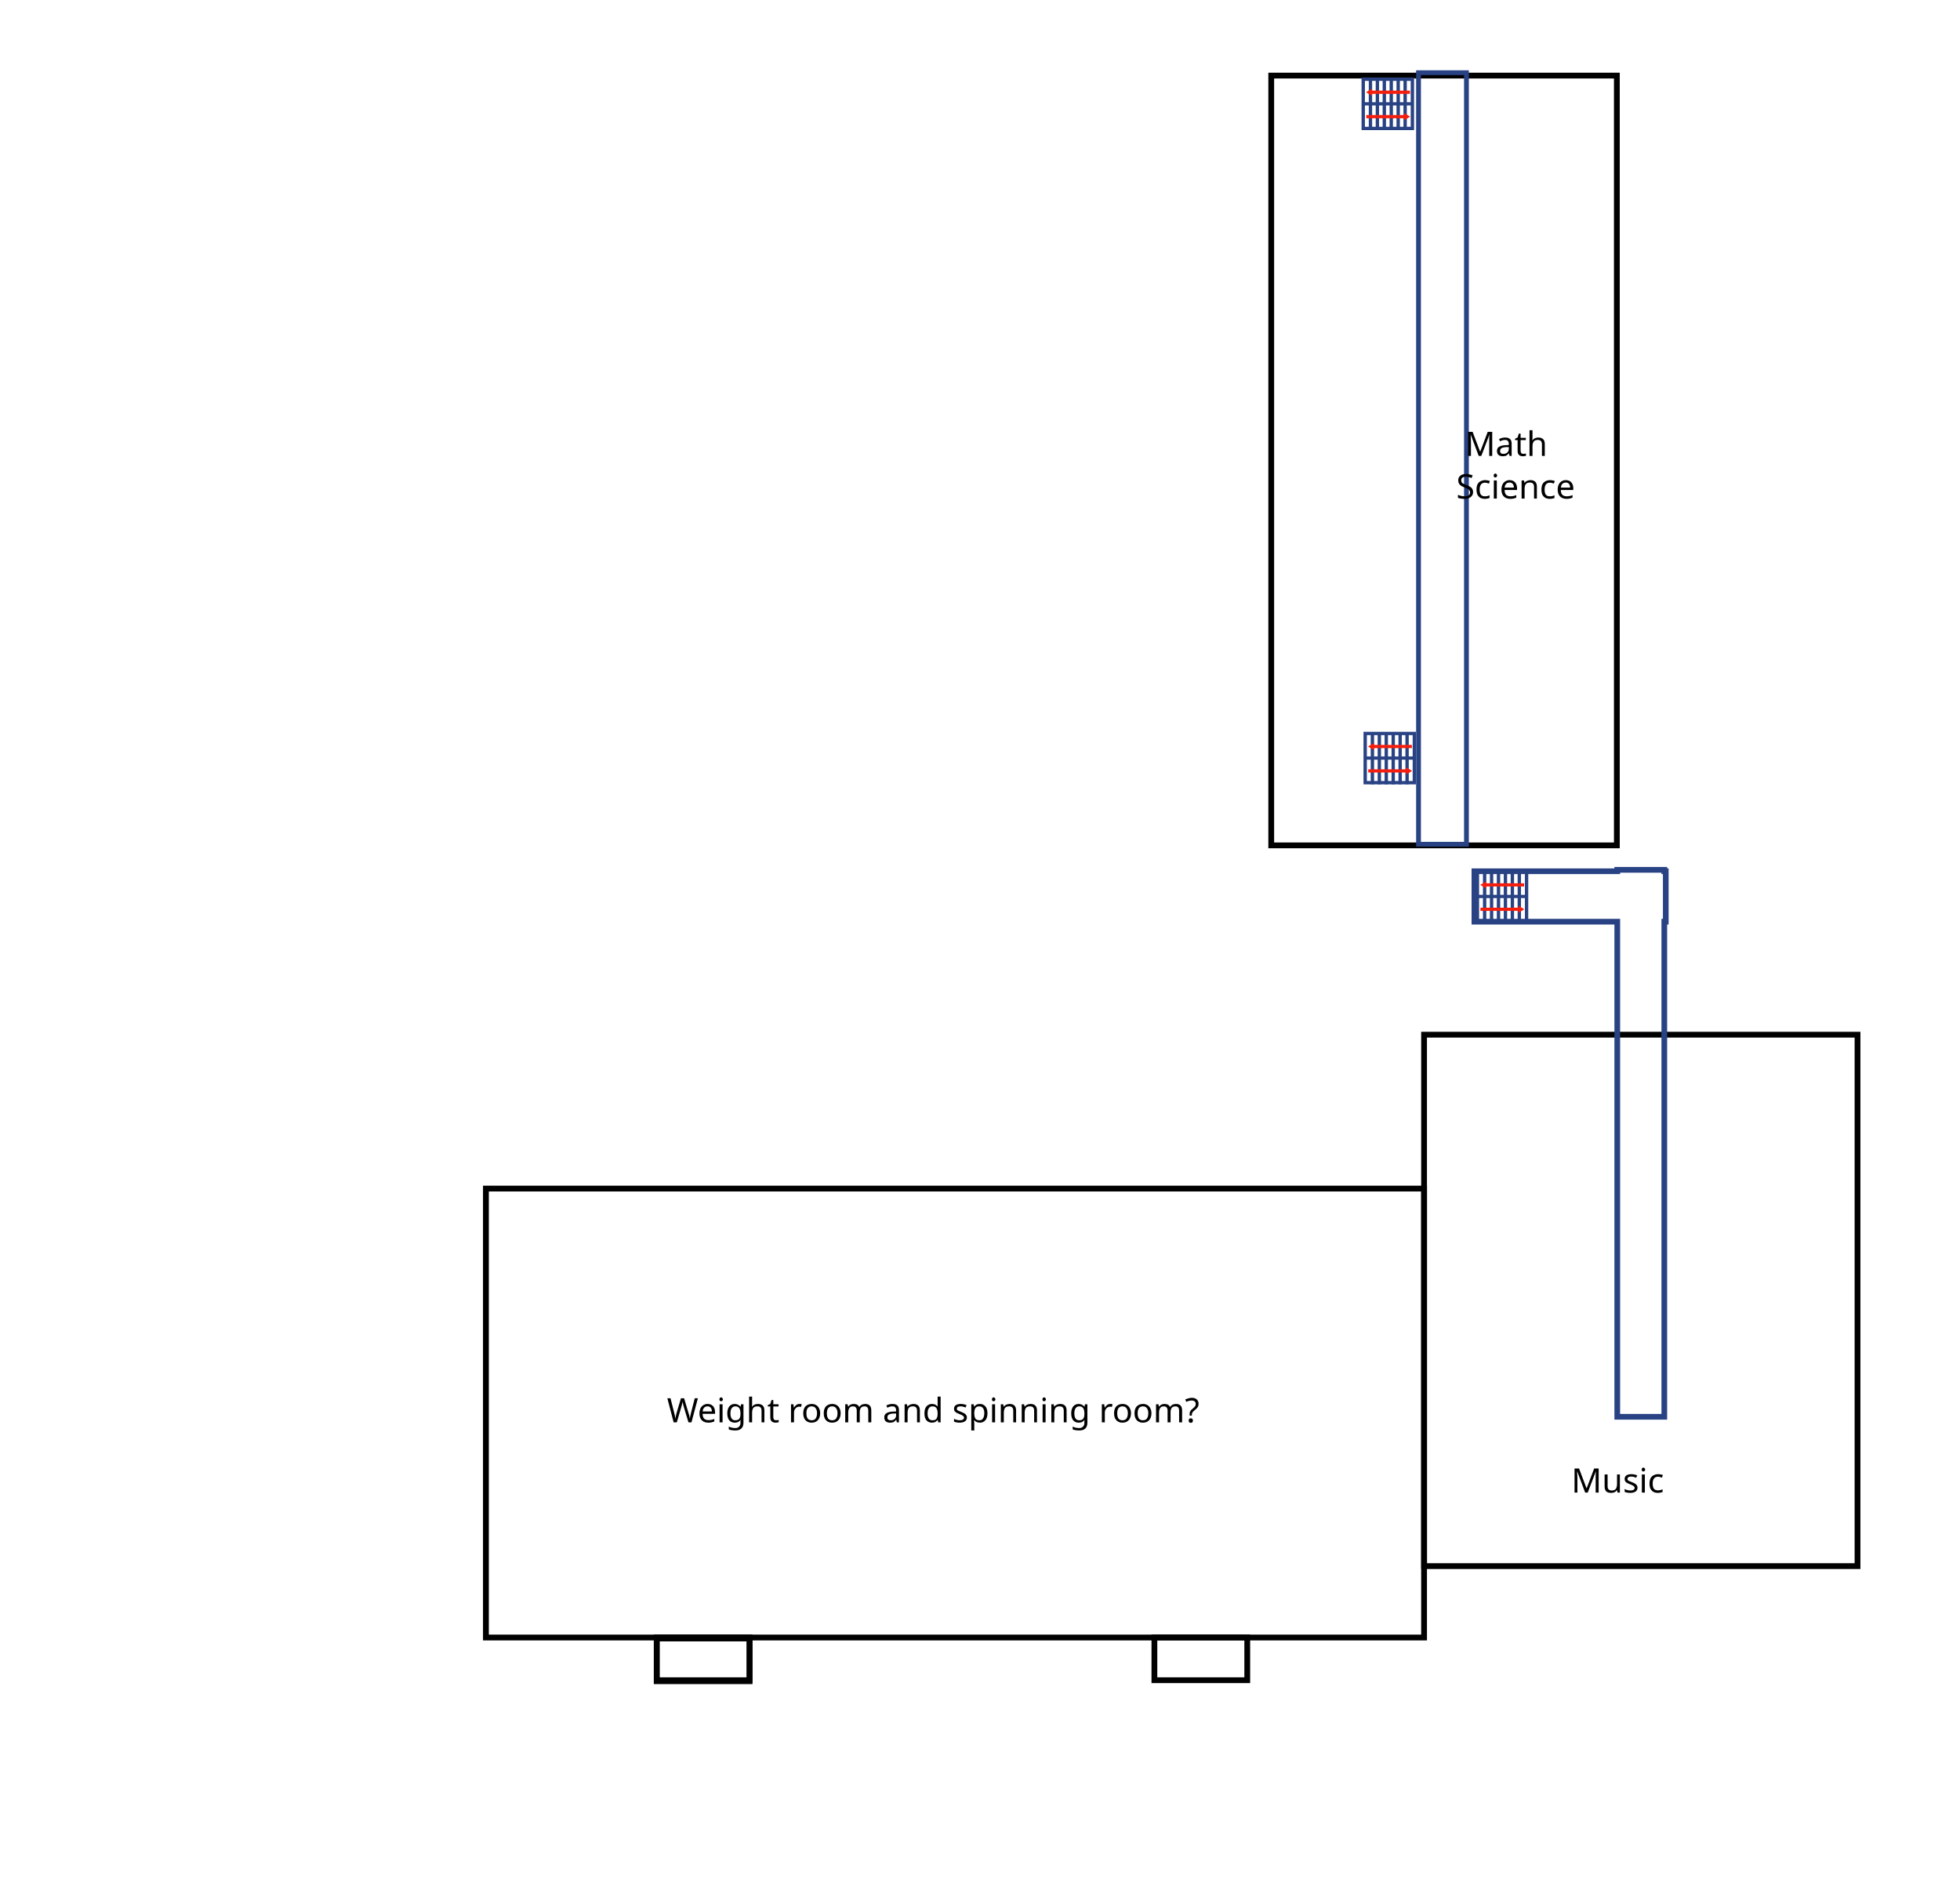
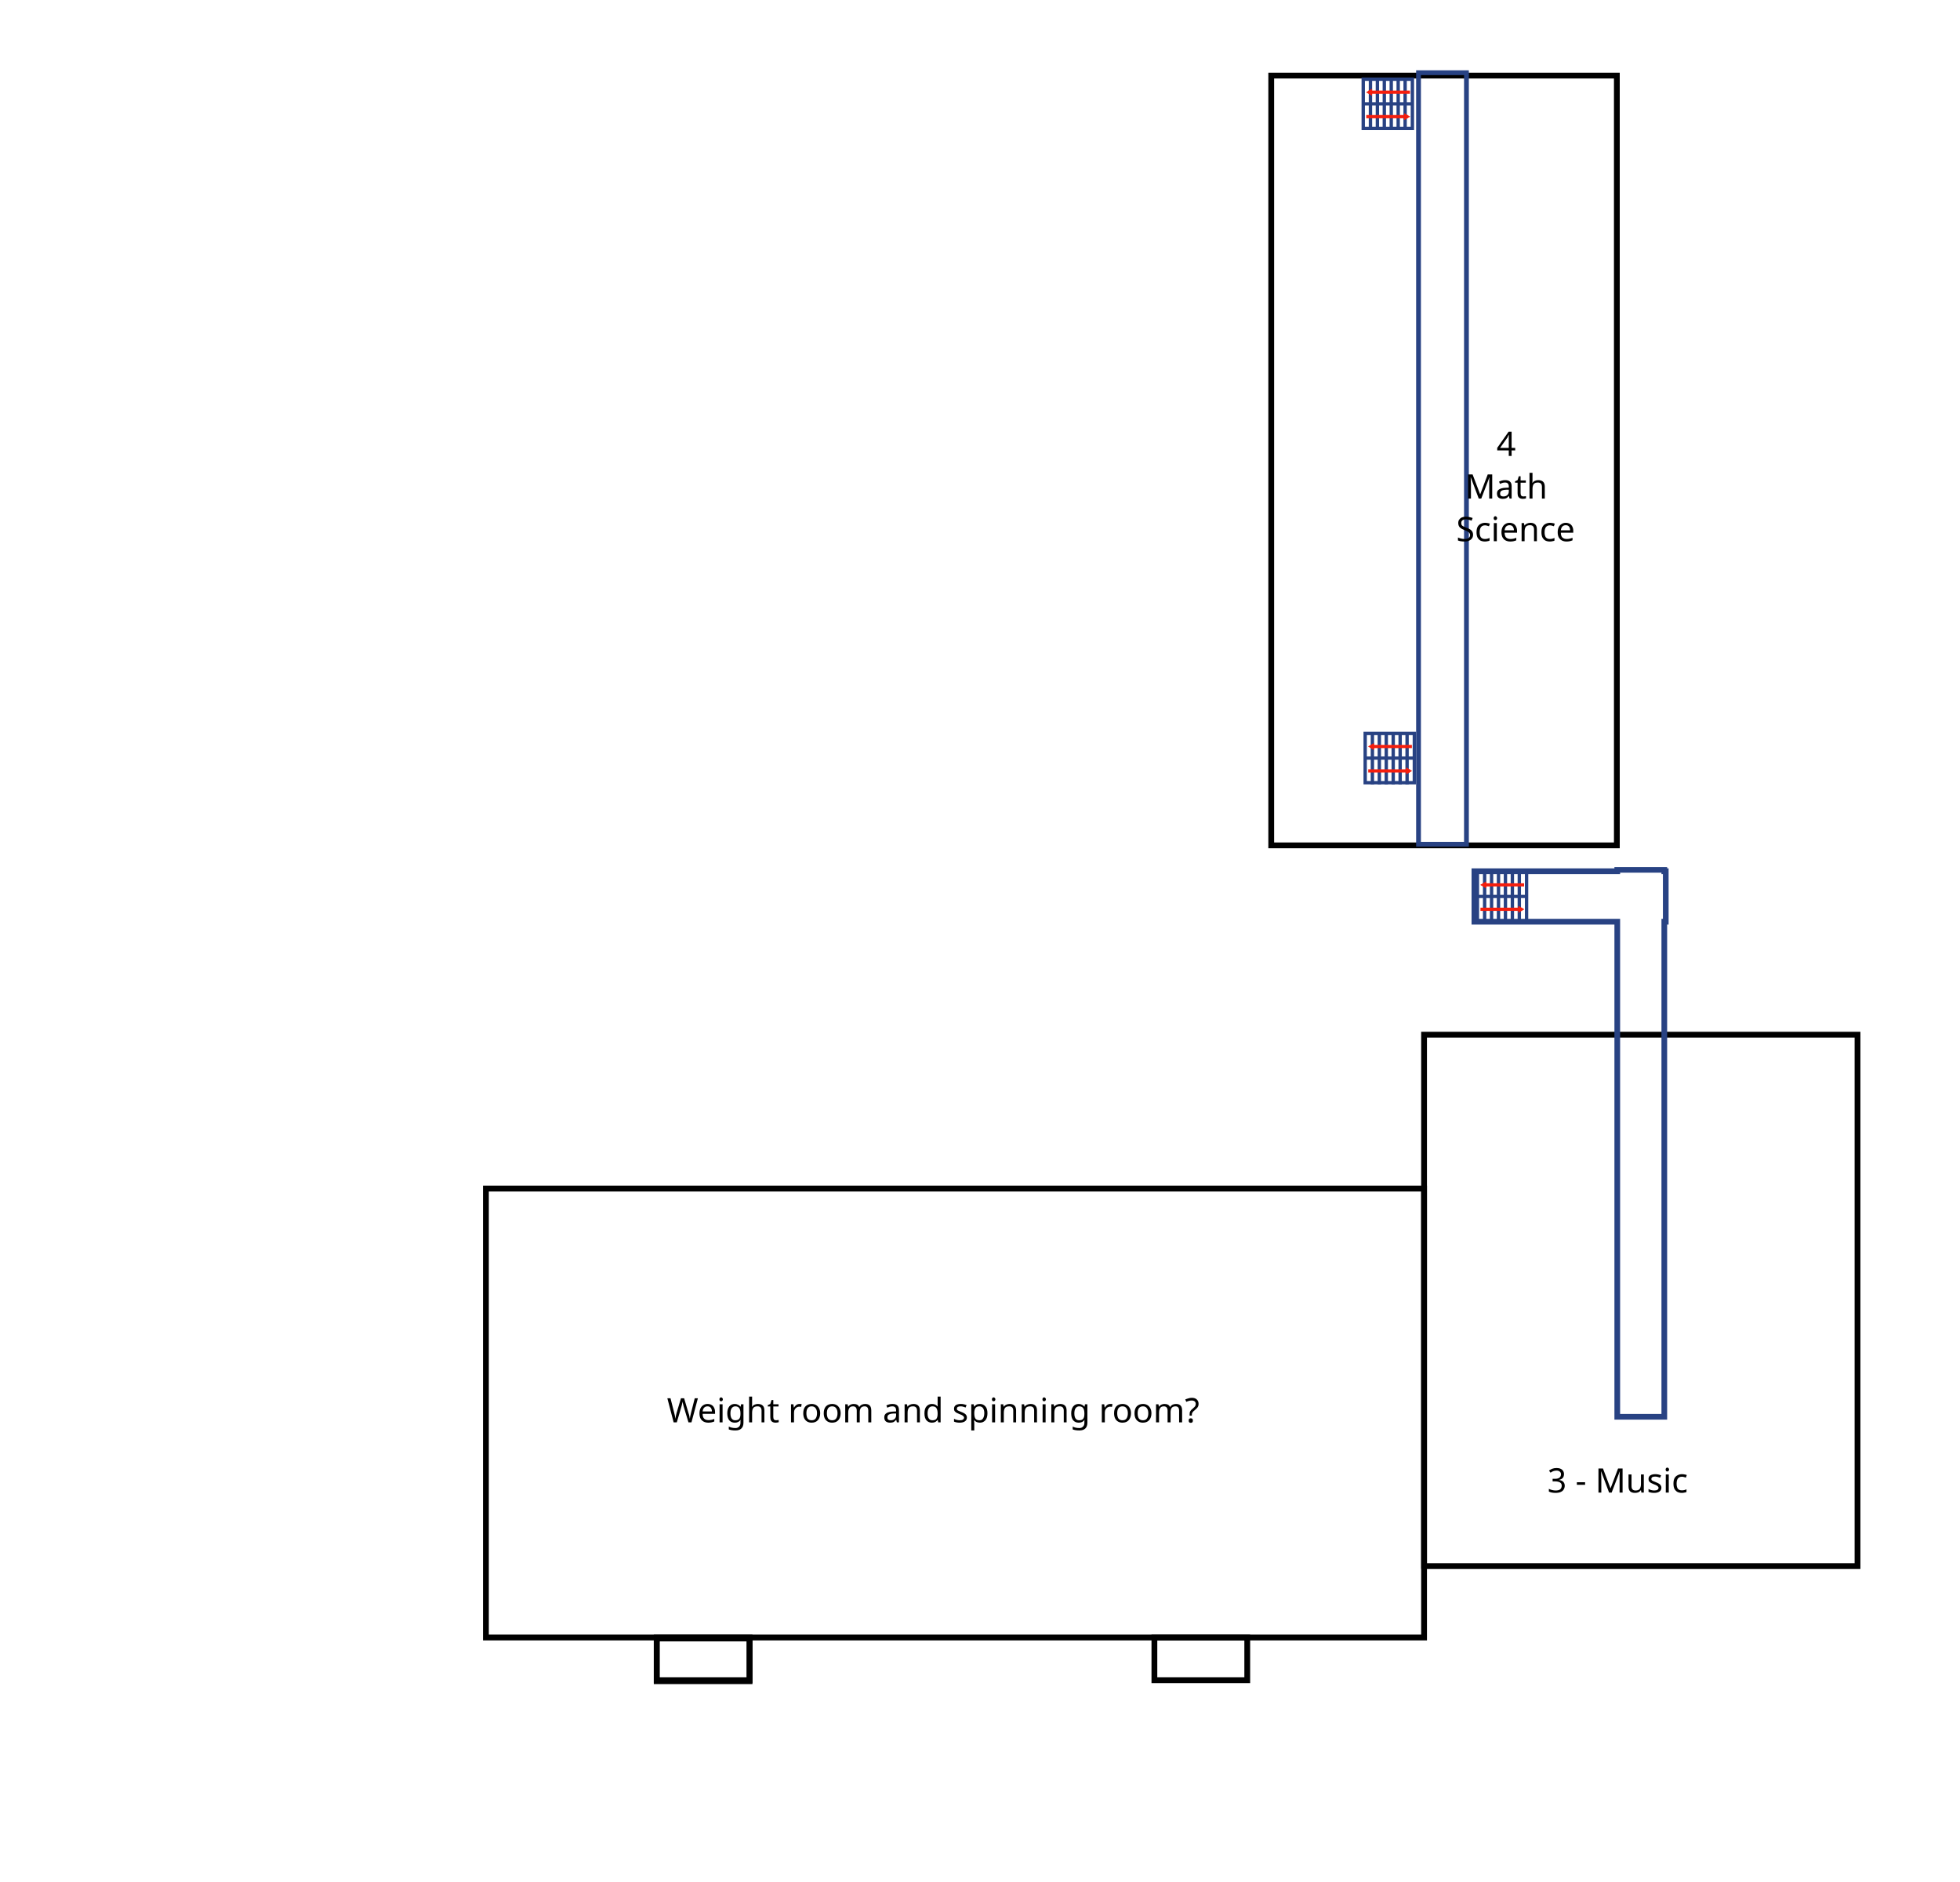
<svg xmlns="http://www.w3.org/2000/svg" width="204.497mm" height="196.331mm" viewBox="0 0 204.497 196.331" version="1.1" id="svg1" xml:space="preserve">
  <defs id="defs1">
    <marker style="overflow:visible" id="Triangle-6" refX="0" refY="0" orient="auto-start-reverse" markerWidth="0.35" markerHeight="0.35" viewBox="0 0 1 1" preserveAspectRatio="xMidYMid">
      <path transform="scale(0.5)" style="fill:context-stroke;fill-rule:evenodd;stroke:context-stroke;stroke-width:1pt" d="M 5.77,0 -2.88,5 V -5 Z" id="path135-1" />
    </marker>
    <marker style="overflow:visible" id="Triangle-3" refX="0" refY="0" orient="auto-start-reverse" markerWidth="0.35" markerHeight="0.35" viewBox="0 0 1 1" preserveAspectRatio="xMidYMid">
      <path transform="scale(0.5)" style="fill:context-stroke;fill-rule:evenodd;stroke:context-stroke;stroke-width:1pt" d="M 5.77,0 -2.88,5 V -5 Z" id="path135-4" />
    </marker>
    <marker style="overflow:visible" id="Triangle-6-6-9" refX="0" refY="0" orient="auto-start-reverse" markerWidth="0.35" markerHeight="0.35" viewBox="0 0 1 1" preserveAspectRatio="xMidYMid">
      <path transform="scale(0.5)" style="fill:context-stroke;fill-rule:evenodd;stroke:context-stroke;stroke-width:1pt" d="M 5.77,0 -2.88,5 V -5 Z" id="path135-1-3-6" />
    </marker>
    <marker style="overflow:visible" id="Triangle-6-6-4" refX="0" refY="0" orient="auto-start-reverse" markerWidth="0.35" markerHeight="0.35" viewBox="0 0 1 1" preserveAspectRatio="xMidYMid">
      <path transform="scale(0.5)" style="fill:context-stroke;fill-rule:evenodd;stroke:context-stroke;stroke-width:1pt" d="M 5.77,0 -2.88,5 V -5 Z" id="path135-1-3-2" />
    </marker>
    <marker style="overflow:visible" id="Triangle-2" refX="0" refY="0" orient="auto-start-reverse" markerWidth="0.35" markerHeight="0.35" viewBox="0 0 1 1" preserveAspectRatio="xMidYMid">
      <path transform="scale(0.5)" style="fill:context-stroke;fill-rule:evenodd;stroke:context-stroke;stroke-width:1pt" d="M 5.77,0 -2.88,5 V -5 Z" id="path135-2" />
    </marker>
    <marker style="overflow:visible" id="Triangle-6-6-4-4" refX="0" refY="0" orient="auto-start-reverse" markerWidth="0.35" markerHeight="0.35" viewBox="0 0 1 1" preserveAspectRatio="xMidYMid">
      <path transform="scale(0.5)" style="fill:context-stroke;fill-rule:evenodd;stroke:context-stroke;stroke-width:1pt" d="M 5.77,0 -2.88,5 V -5 Z" id="path135-1-3-2-8" />
    </marker>
    <clipPath clipPathUnits="userSpaceOnUse" id="clipPath150">
      <rect style="fill:#979797;fill-opacity:1;stroke:#f6f40b;stroke-width:0.5;stroke-linecap:square;stroke-miterlimit:3;stroke-opacity:1" id="rect151" width="204.21" height="195.996" x="4.183" y="14.867" ry="0.2" />
    </clipPath>
    <clipPath clipPathUnits="userSpaceOnUse" id="clipPath150-2">
      <rect style="fill:#979797;fill-opacity:1;stroke:#f6f40b;stroke-width:0.5;stroke-linecap:square;stroke-miterlimit:3;stroke-opacity:1" id="rect151-3" width="204.21" height="195.996" x="4.183" y="14.867" ry="0.2" />
    </clipPath>
    <clipPath clipPathUnits="userSpaceOnUse" id="clipPath150-9">
      <rect style="fill:#979797;fill-opacity:1;stroke:#f6f40b;stroke-width:0.5;stroke-linecap:square;stroke-miterlimit:3;stroke-opacity:1" id="rect151-2" width="204.21" height="195.996" x="4.183" y="14.867" ry="0.2" />
    </clipPath>
    <marker style="overflow:visible" id="Triangle-6-6-4-7" refX="0" refY="0" orient="auto-start-reverse" markerWidth="0.35" markerHeight="0.35" viewBox="0 0 1 1" preserveAspectRatio="xMidYMid">
      <path transform="scale(0.5)" style="fill:context-stroke;fill-rule:evenodd;stroke:context-stroke;stroke-width:1pt" d="M 5.77,0 -2.88,5 V -5 Z" id="path135-1-3-2-6" />
    </marker>
    <marker style="overflow:visible" id="Triangle-3-8" refX="0" refY="0" orient="auto-start-reverse" markerWidth="0.35" markerHeight="0.35" viewBox="0 0 1 1" preserveAspectRatio="xMidYMid">
      <path transform="scale(0.5)" style="fill:context-stroke;fill-rule:evenodd;stroke:context-stroke;stroke-width:1pt" d="M 5.77,0 -2.88,5 V -5 Z" id="path135-4-9" />
    </marker>
    <marker style="overflow:visible" id="Triangle-3-4" refX="0" refY="0" orient="auto-start-reverse" markerWidth="0.35" markerHeight="0.35" viewBox="0 0 1 1" preserveAspectRatio="xMidYMid">
      <path transform="scale(0.5)" style="fill:context-stroke;fill-rule:evenodd;stroke:context-stroke;stroke-width:1pt" d="M 5.77,0 -2.88,5 V -5 Z" id="path135-4-8" />
    </marker>
    <clipPath clipPathUnits="userSpaceOnUse" id="clipPath150-5">
      <rect style="fill:#979797;fill-opacity:1;stroke:#f6f40b;stroke-width:0.5;stroke-linecap:square;stroke-miterlimit:3;stroke-opacity:1" id="rect151-7" width="204.21" height="195.996" x="4.183" y="14.867" ry="0.2" />
    </clipPath>
+     <marker style="overflow:visible" id="Triangle-6-4" refX="0" refY="0" orient="auto-start-reverse" markerWidth="0.35" markerHeight="0.35" viewBox="0 0 1 1" preserveAspectRatio="xMidYMid">
+       <path transform="scale(0.5)" style="fill:context-stroke;fill-rule:evenodd;stroke:context-stroke;stroke-width:1pt" d="M 5.77,0 -2.88,5 V -5 Z" id="path135-1-8" />
+     </marker>
+     <marker style="overflow:visible" id="Triangle-3-5" refX="0" refY="0" orient="auto-start-reverse" markerWidth="0.35" markerHeight="0.35" viewBox="0 0 1 1" preserveAspectRatio="xMidYMid">
+       <path transform="scale(0.5)" style="fill:context-stroke;fill-rule:evenodd;stroke:context-stroke;stroke-width:1pt" d="M 5.77,0 -2.88,5 V -5 Z" id="path135-4-4" />
+     </marker>
+     <marker style="overflow:visible" id="Triangle-3-55" refX="0" refY="0" orient="auto-start-reverse" markerWidth="0.35" markerHeight="0.35" viewBox="0 0 1 1" preserveAspectRatio="xMidYMid">
+       <path transform="scale(0.5)" style="fill:context-stroke;fill-rule:evenodd;stroke:context-stroke;stroke-width:1pt" d="M 5.77,0 -2.88,5 V -5 Z" id="path135-4-1" />
+     </marker>
+     <marker style="overflow:visible" id="Triangle-3-9" refX="0" refY="0" orient="auto-start-reverse" markerWidth="0.35" markerHeight="0.35" viewBox="0 0 1 1" preserveAspectRatio="xMidYMid">
+       <path transform="scale(0.5)" style="fill:context-stroke;fill-rule:evenodd;stroke:context-stroke;stroke-width:1pt" d="M 5.77,0 -2.88,5 V -5 Z" id="path135-4-2" />
+     </marker>
  </defs>
  <g id="layer9" style="display:inline" transform="translate(-3.750943,-14.72316)">
-     <rect style="display:inline;fill:none;stroke:#000000;stroke-width:0.603;stroke-linecap:square;stroke-miterlimit:3;stroke-opacity:1" id="rect6-9" width="36.06" height="80.331" x="136.385" y="22.612" />
-     <rect style="display:inline;fill:none;stroke:#000000;stroke-width:0.603;stroke-linecap:square;stroke-miterlimit:3;stroke-opacity:1" id="rect8-3" width="45.224" height="55.458" x="152.331" y="122.699" />
+     <rect style="display:inline;fill:none;stroke:#000000;stroke-width:0.603;stroke-linecap:square;stroke-miterlimit:3;stroke-opacity:1" id="building-4-0" width="36.06" height="80.331" x="136.385" y="22.612" />
+     <rect style="display:inline;fill:none;stroke:#000000;stroke-width:0.603;stroke-linecap:square;stroke-miterlimit:3;stroke-opacity:1" id="building-3-0" width="45.224" height="55.458" x="152.331" y="122.699" />
    <rect style="display:inline;fill:none;stroke:#000000;stroke-width:0.603;stroke-linecap:square;stroke-miterlimit:3;stroke-opacity:1" id="rect12-5" width="9.688" height="4.456" x="72.269" y="185.711" />
    <rect style="display:inline;fill:none;stroke:#000000;stroke-width:0.603;stroke-linecap:square;stroke-miterlimit:3;stroke-opacity:1" id="rect13-86" width="9.688" height="4.456" x="72.269" y="185.608" />
    <rect style="display:inline;fill:none;stroke:#000000;stroke-width:0.603;stroke-linecap:square;stroke-miterlimit:3;stroke-opacity:1" id="rect14-7" width="9.688" height="4.456" x="124.195" y="185.608" />
-     <rect style="display:inline;fill:none;stroke:#000000;stroke-width:0.605;stroke-linecap:square;stroke-miterlimit:3;stroke-opacity:1" id="rect2-22" width="97.882" height="46.848" x="54.449" y="138.759" />
-     <rect style="display:inline;fill:none;fill-opacity:1;stroke:#284283;stroke-width:0.5;stroke-linecap:square;stroke-miterlimit:3;stroke-dasharray:none;stroke-opacity:1" id="rect19-6-97" width="5" height="80.516" x="151.753" y="22.31" />
-     <path id="rect26-5" style="display:inline;fill:none;fill-opacity:1;stroke:#284283;stroke-width:0.593;stroke-linecap:square;stroke-miterlimit:3;stroke-dasharray:none;stroke-opacity:1" d="m 172.489,105.497 v 0.146 H 157.583 v 5.264 h 14.906 v 51.667 h 4.907 v -51.667 h 0.152 v -5.264 h -0.152 v -0.146 z" />
+     <rect style="display:inline;fill:none;stroke:#000000;stroke-width:0.605;stroke-linecap:square;stroke-miterlimit:3;stroke-opacity:1" id="building-2-0" width="97.882" height="46.848" x="54.449" y="138.759" />
+     <rect style="display:inline;fill:none;fill-opacity:1;stroke:#284283;stroke-width:0.5;stroke-linecap:square;stroke-miterlimit:3;stroke-dasharray:none;stroke-opacity:1" id="hallway4-0" width="5" height="80.516" x="151.753" y="22.31" />
+     <path id="hallway3-0" style="display:inline;fill:none;fill-opacity:1;stroke:#284283;stroke-width:0.593;stroke-linecap:square;stroke-miterlimit:3;stroke-dasharray:none;stroke-opacity:1" d="m 172.489,105.497 v 0.146 H 157.583 v 5.264 h 14.906 v 51.667 h 4.907 v -51.667 h 0.152 v -5.264 h -0.152 v -0.146 z" />
    <text xml:space="preserve" style="font-size:3.528px;font-family:Sans;-inkscape-font-specification:'Sans, Normal';text-align:center;writing-mode:lr-tb;direction:ltr;text-anchor:middle;display:inline;fill:#000000;fill-opacity:1;stroke-width:0.4;stroke-linecap:square;stroke-miterlimit:3" x="103.407" y="163.159" id="text3">
      <tspan id="tspan3" style="stroke-width:0.4" x="103.407" y="163.159">Weight room and spinning room?</tspan>
    </text>
    <text xml:space="preserve" style="font-size:3.528px;font-family:Sans;-inkscape-font-specification:'Sans, Normal';text-align:center;writing-mode:lr-tb;direction:ltr;text-anchor:middle;display:inline;fill:#000000;fill-opacity:1;stroke-width:0.4;stroke-linecap:square;stroke-miterlimit:3" x="174.819" y="170.487" id="text4">
-       <tspan id="tspan4" style="stroke-width:0.4" x="174.819" y="170.487">Music</tspan>
+       <tspan id="tspan4" style="stroke-width:0.4" x="174.819" y="170.487">3 - Music</tspan>
    </text>
-     <g id="g68-9" style="display:inline" transform="rotate(180,107.736,123.8871)">
+     <g id="gstairs-I-0" style="display:inline" transform="rotate(180,107.736,123.8871)">
      <rect style="fill:none;stroke:#284283;stroke-width:0.35;stroke-linecap:square;stroke-miterlimit:3;stroke-dasharray:none;stroke-opacity:1" id="rect16-54" width="5.129" height="5.139" x="64.155" y="151.372" />
      <path style="fill:none;stroke:#284283;stroke-width:0.35;stroke-linecap:square;stroke-miterlimit:3;stroke-dasharray:none;stroke-opacity:1" d="m 64.913,151.372 v 5.044" id="path22-3" />
      <path style="fill:none;stroke:#284283;stroke-width:0.35;stroke-linecap:square;stroke-miterlimit:3;stroke-dasharray:none;stroke-opacity:1" d="m 65.637,151.372 v 5.044" id="path23-12" />
      <path style="fill:none;stroke:#284283;stroke-width:0.35;stroke-linecap:square;stroke-miterlimit:3;stroke-dasharray:none;stroke-opacity:1" d="m 66.36,151.372 v 5.044" id="path24-3" />
      <path style="fill:none;stroke:#284283;stroke-width:0.35;stroke-linecap:square;stroke-miterlimit:3;stroke-dasharray:none;stroke-opacity:1" d="m 67.084,151.372 v 5.044" id="path25-34" />
      <path style="fill:none;stroke:#284283;stroke-width:0.35;stroke-linecap:square;stroke-miterlimit:3;stroke-dasharray:none;stroke-opacity:1" d="m 67.807,151.372 v 5.044" id="path26-11" />
      <path style="fill:none;stroke:#284283;stroke-width:0.35;stroke-linecap:square;stroke-miterlimit:3;stroke-dasharray:none;stroke-opacity:1" d="m 68.531,151.372 v 5.044" id="path63-3" />
      <path style="fill:none;stroke:#f51e0d;stroke-width:0.337;stroke-linecap:square;stroke-miterlimit:3;stroke-dasharray:none;stroke-opacity:1;marker-end:url(#Triangle-6-6-4-7)" d="M 68.798,152.602 H 64.805" id="path64-8" />
      <path style="fill:none;stroke:#f51e0d;stroke-width:0.337;stroke-linecap:square;stroke-miterlimit:3;stroke-dasharray:none;stroke-opacity:1;marker-end:url(#Triangle-6-6-4-7)" d="m 64.58,155.149 h 3.993" id="path65-74" />
      <path style="fill:#284283;fill-opacity:1;stroke:none;stroke-width:0.35;stroke-linecap:square;stroke-miterlimit:3;stroke-dasharray:none;stroke-opacity:1" d="M 69.32,153.977 H 64.123" id="path66-2" />
      <path style="fill:#284283;fill-opacity:1;stroke:none;stroke-width:0.35;stroke-linecap:square;stroke-miterlimit:3;stroke-dasharray:none;stroke-opacity:1" d="M 69.295,154.13 H 64.149" id="path67-7" />
      <path style="fill:none;fill-opacity:1;stroke:#284283;stroke-width:0.337;stroke-linecap:square;stroke-miterlimit:3;stroke-dasharray:none;stroke-opacity:1" d="m 69.104,153.941 h -4.866" id="path68-7" />
    </g>
-     <g id="g1-9" style="display:inline">
+     <g id="gstairs-J-0" style="display:inline">
      <g id="g100-3" style="display:inline" transform="rotate(180,107.6341,89.74913)">
        <rect style="fill:none;stroke:#284283;stroke-width:0.35;stroke-linecap:square;stroke-miterlimit:3;stroke-dasharray:none;stroke-opacity:1" id="rect68-1" width="5.129" height="5.139" x="64.155" y="151.372" />
        <path style="fill:none;stroke:#284283;stroke-width:0.35;stroke-linecap:square;stroke-miterlimit:3;stroke-dasharray:none;stroke-opacity:1" d="m 64.913,151.372 v 5.044" id="path69-9" />
        <path style="fill:none;stroke:#284283;stroke-width:0.35;stroke-linecap:square;stroke-miterlimit:3;stroke-dasharray:none;stroke-opacity:1" d="m 65.637,151.372 v 5.044" id="path70-8" />
        <path style="fill:none;stroke:#284283;stroke-width:0.35;stroke-linecap:square;stroke-miterlimit:3;stroke-dasharray:none;stroke-opacity:1" d="m 66.36,151.372 v 5.044" id="path71-6" />
        <path style="fill:none;stroke:#284283;stroke-width:0.35;stroke-linecap:square;stroke-miterlimit:3;stroke-dasharray:none;stroke-opacity:1" d="m 67.084,151.372 v 5.044" id="path72-5" />
        <path style="fill:none;stroke:#284283;stroke-width:0.35;stroke-linecap:square;stroke-miterlimit:3;stroke-dasharray:none;stroke-opacity:1" d="m 67.807,151.372 v 5.044" id="path73-0" />
        <path style="fill:none;stroke:#284283;stroke-width:0.35;stroke-linecap:square;stroke-miterlimit:3;stroke-dasharray:none;stroke-opacity:1" d="m 68.531,151.372 v 5.044" id="path95-2" />
        <path style="fill:none;stroke:#f51e0d;stroke-width:0.337;stroke-linecap:square;stroke-miterlimit:3;stroke-dasharray:none;stroke-opacity:1;marker-end:url(#Triangle-6-6-4-7)" d="M 68.798,152.602 H 64.805" id="path96-8" />
        <path style="fill:none;stroke:#f51e0d;stroke-width:0.337;stroke-linecap:square;stroke-miterlimit:3;stroke-dasharray:none;stroke-opacity:1;marker-end:url(#Triangle-6-6-4-7)" d="m 64.58,155.149 h 3.993" id="path97-60" />
        <path style="fill:#284283;fill-opacity:1;stroke:none;stroke-width:0.35;stroke-linecap:square;stroke-miterlimit:3;stroke-dasharray:none;stroke-opacity:1" d="M 69.32,153.977 H 64.123" id="path98-2" />
        <path style="fill:#284283;fill-opacity:1;stroke:none;stroke-width:0.35;stroke-linecap:square;stroke-miterlimit:3;stroke-dasharray:none;stroke-opacity:1" d="M 69.295,154.13 H 64.149" id="path99-4" />
        <path style="fill:none;fill-opacity:1;stroke:#284283;stroke-width:0.337;stroke-linecap:square;stroke-miterlimit:3;stroke-dasharray:none;stroke-opacity:1" d="m 69.104,153.941 h -4.866" id="path100-8" />
      </g>
    </g>
-     <g id="g178" style="display:inline" transform="rotate(180,113.5907,131.1074)">
+     <g id="gstairs-music-0" style="display:inline" transform="rotate(180,113.5907,131.1074)">
      <rect style="fill:none;stroke:#284283;stroke-width:0.35;stroke-linecap:square;stroke-miterlimit:3;stroke-dasharray:none;stroke-opacity:1" id="rect31" width="5.129" height="5.139" x="64.155" y="151.372" />
      <path style="fill:none;stroke:#284283;stroke-width:0.35;stroke-linecap:square;stroke-miterlimit:3;stroke-dasharray:none;stroke-opacity:1" d="m 64.913,151.372 v 5.044" id="path150" />
      <path style="fill:none;stroke:#284283;stroke-width:0.35;stroke-linecap:square;stroke-miterlimit:3;stroke-dasharray:none;stroke-opacity:1" d="m 65.637,151.372 v 5.044" id="path151" />
      <path style="fill:none;stroke:#284283;stroke-width:0.35;stroke-linecap:square;stroke-miterlimit:3;stroke-dasharray:none;stroke-opacity:1" d="m 66.36,151.372 v 5.044" id="path159" />
      <path style="fill:none;stroke:#284283;stroke-width:0.35;stroke-linecap:square;stroke-miterlimit:3;stroke-dasharray:none;stroke-opacity:1" d="m 67.084,151.372 v 5.044" id="path160" />
      <path style="fill:none;stroke:#284283;stroke-width:0.35;stroke-linecap:square;stroke-miterlimit:3;stroke-dasharray:none;stroke-opacity:1" d="m 67.807,151.372 v 5.044" id="path161" />
      <path style="fill:none;stroke:#284283;stroke-width:0.35;stroke-linecap:square;stroke-miterlimit:3;stroke-dasharray:none;stroke-opacity:1" d="m 68.531,151.372 v 5.044" id="path173" />
      <path style="fill:none;stroke:#f51e0d;stroke-width:0.337;stroke-linecap:square;stroke-miterlimit:3;stroke-dasharray:none;stroke-opacity:1;marker-end:url(#Triangle-6-6-4-7)" d="M 68.798,152.602 H 64.805" id="path174" />
      <path style="fill:none;stroke:#f51e0d;stroke-width:0.337;stroke-linecap:square;stroke-miterlimit:3;stroke-dasharray:none;stroke-opacity:1;marker-end:url(#Triangle-6-6-4-7)" d="m 64.58,155.149 h 3.993" id="path175" />
      <path style="fill:#284283;fill-opacity:1;stroke:none;stroke-width:0.35;stroke-linecap:square;stroke-miterlimit:3;stroke-dasharray:none;stroke-opacity:1" d="M 69.32,153.977 H 64.123" id="path176" />
      <path style="fill:#284283;fill-opacity:1;stroke:none;stroke-width:0.35;stroke-linecap:square;stroke-miterlimit:3;stroke-dasharray:none;stroke-opacity:1" d="M 69.295,154.13 H 64.149" id="path177" />
      <path style="fill:none;fill-opacity:1;stroke:#284283;stroke-width:0.337;stroke-linecap:square;stroke-miterlimit:3;stroke-dasharray:none;stroke-opacity:1" d="m 69.104,153.941 h -4.866" id="path178" />
    </g>
    <text xml:space="preserve" style="font-style:normal;font-variant:normal;font-weight:normal;font-stretch:normal;font-size:3.528px;font-family:Arial;-inkscape-font-specification:'Arial, Normal';font-variant-ligatures:normal;font-variant-caps:normal;font-variant-numeric:normal;font-variant-east-asian:normal;text-align:center;writing-mode:lr-tb;direction:ltr;text-anchor:middle;display:inline;fill:#000000;fill-opacity:1;stroke:none;stroke-width:0.603;stroke-linecap:square;stroke-miterlimit:3;stroke-opacity:1" x="164.329" y="62.301" id="text15-5-2-8-0">
-       <tspan style="font-style:normal;font-variant:normal;font-weight:normal;font-stretch:normal;font-size:3.528px;font-family:Sans;-inkscape-font-specification:'Sans, Normal';font-variant-ligatures:normal;font-variant-caps:normal;font-variant-numeric:normal;font-variant-east-asian:normal;fill:#000000;fill-opacity:1;stroke:none;stroke-width:0.603" x="164.329" y="62.301" id="tspan16-1-7-6-0">Math</tspan>
-       <tspan style="font-style:normal;font-variant:normal;font-weight:normal;font-stretch:normal;font-size:3.528px;font-family:Sans;-inkscape-font-specification:'Sans, Normal';font-variant-ligatures:normal;font-variant-caps:normal;font-variant-numeric:normal;font-variant-east-asian:normal;fill:#000000;fill-opacity:1;stroke:none;stroke-width:0.603" x="164.329" y="66.752" id="tspan17-1-6">Science</tspan>
+       <tspan style="font-style:normal;font-variant:normal;font-weight:normal;font-stretch:normal;font-size:3.528px;font-family:Sans;-inkscape-font-specification:'Sans, Normal';font-variant-ligatures:normal;font-variant-caps:normal;font-variant-numeric:normal;font-variant-east-asian:normal;fill:#000000;fill-opacity:1;stroke:none;stroke-width:0.603" x="164.329" y="62.301" id="tspan16-1-7-6-0">4</tspan>
+       <tspan style="font-style:normal;font-variant:normal;font-weight:normal;font-stretch:normal;font-size:3.528px;font-family:Sans;-inkscape-font-specification:'Sans, Normal';font-variant-ligatures:normal;font-variant-caps:normal;font-variant-numeric:normal;font-variant-east-asian:normal;fill:#000000;fill-opacity:1;stroke:none;stroke-width:0.603" x="164.329" y="66.752" id="tspan6">Math</tspan>
+       <tspan style="font-style:normal;font-variant:normal;font-weight:normal;font-stretch:normal;font-size:3.528px;font-family:Sans;-inkscape-font-specification:'Sans, Normal';font-variant-ligatures:normal;font-variant-caps:normal;font-variant-numeric:normal;font-variant-east-asian:normal;fill:#000000;fill-opacity:1;stroke:none;stroke-width:0.603" x="164.329" y="71.202" id="tspan17-1-6">Science</tspan>
    </text>
  </g>
</svg>
